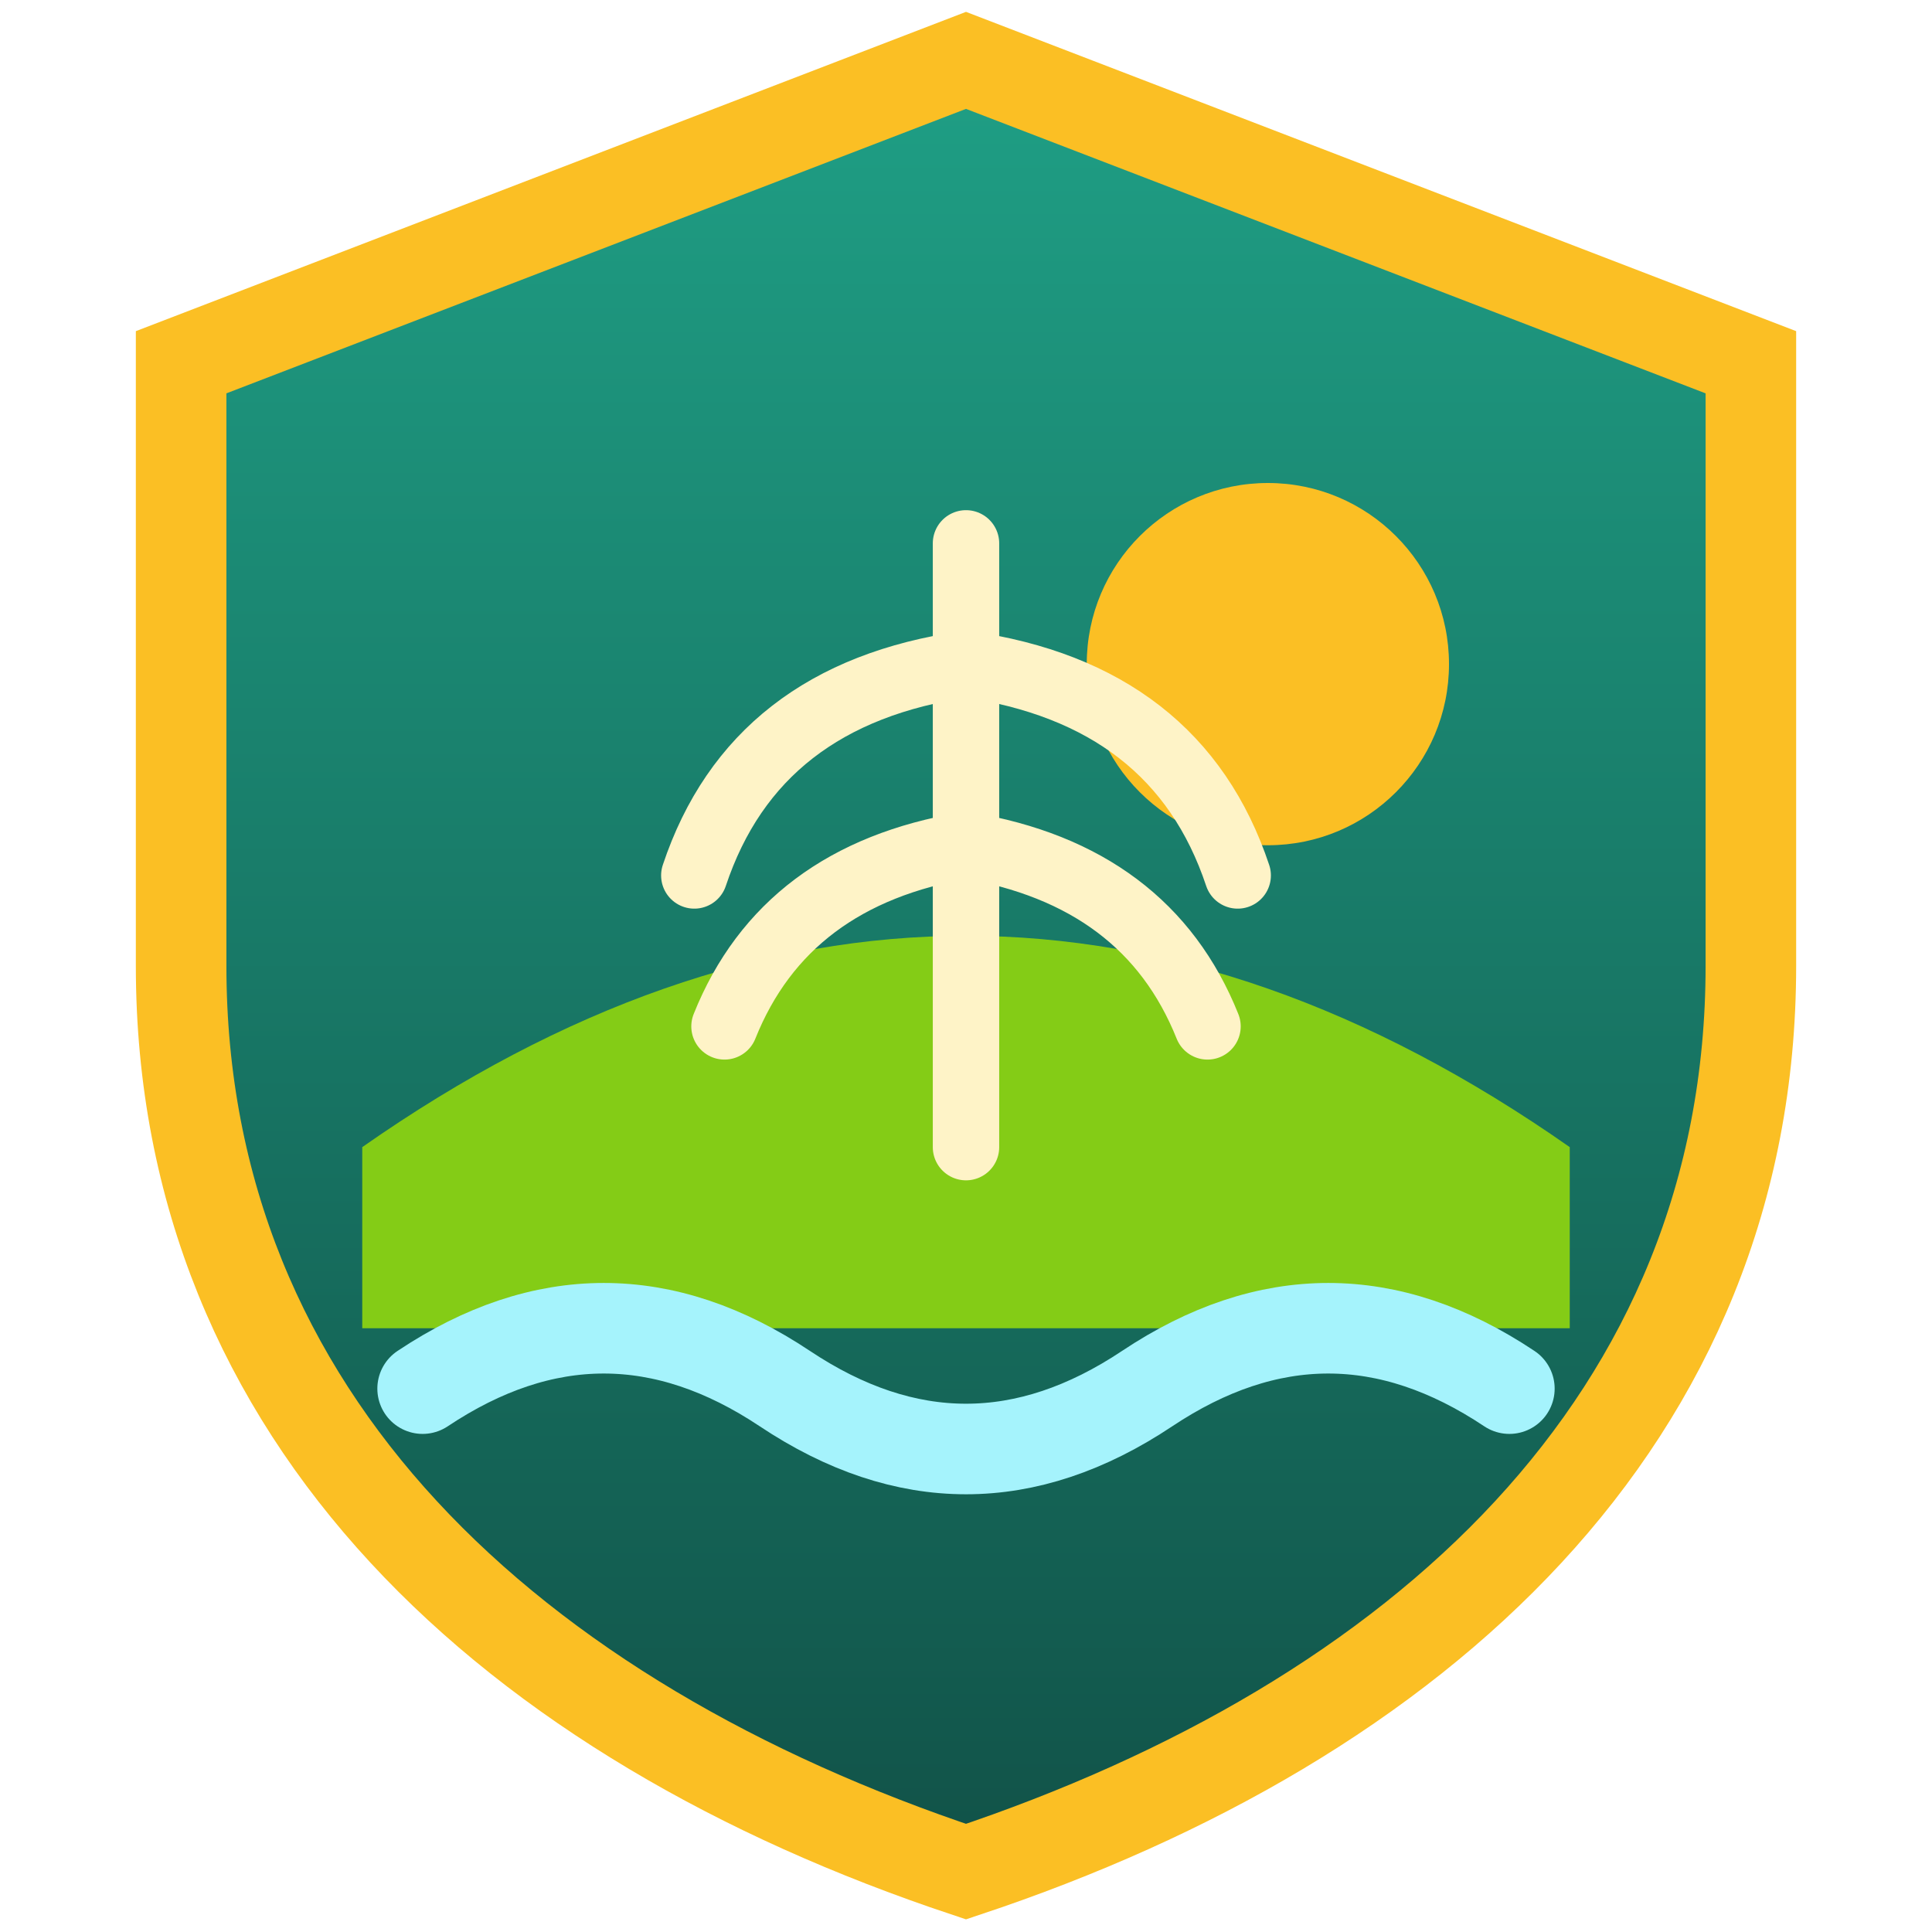
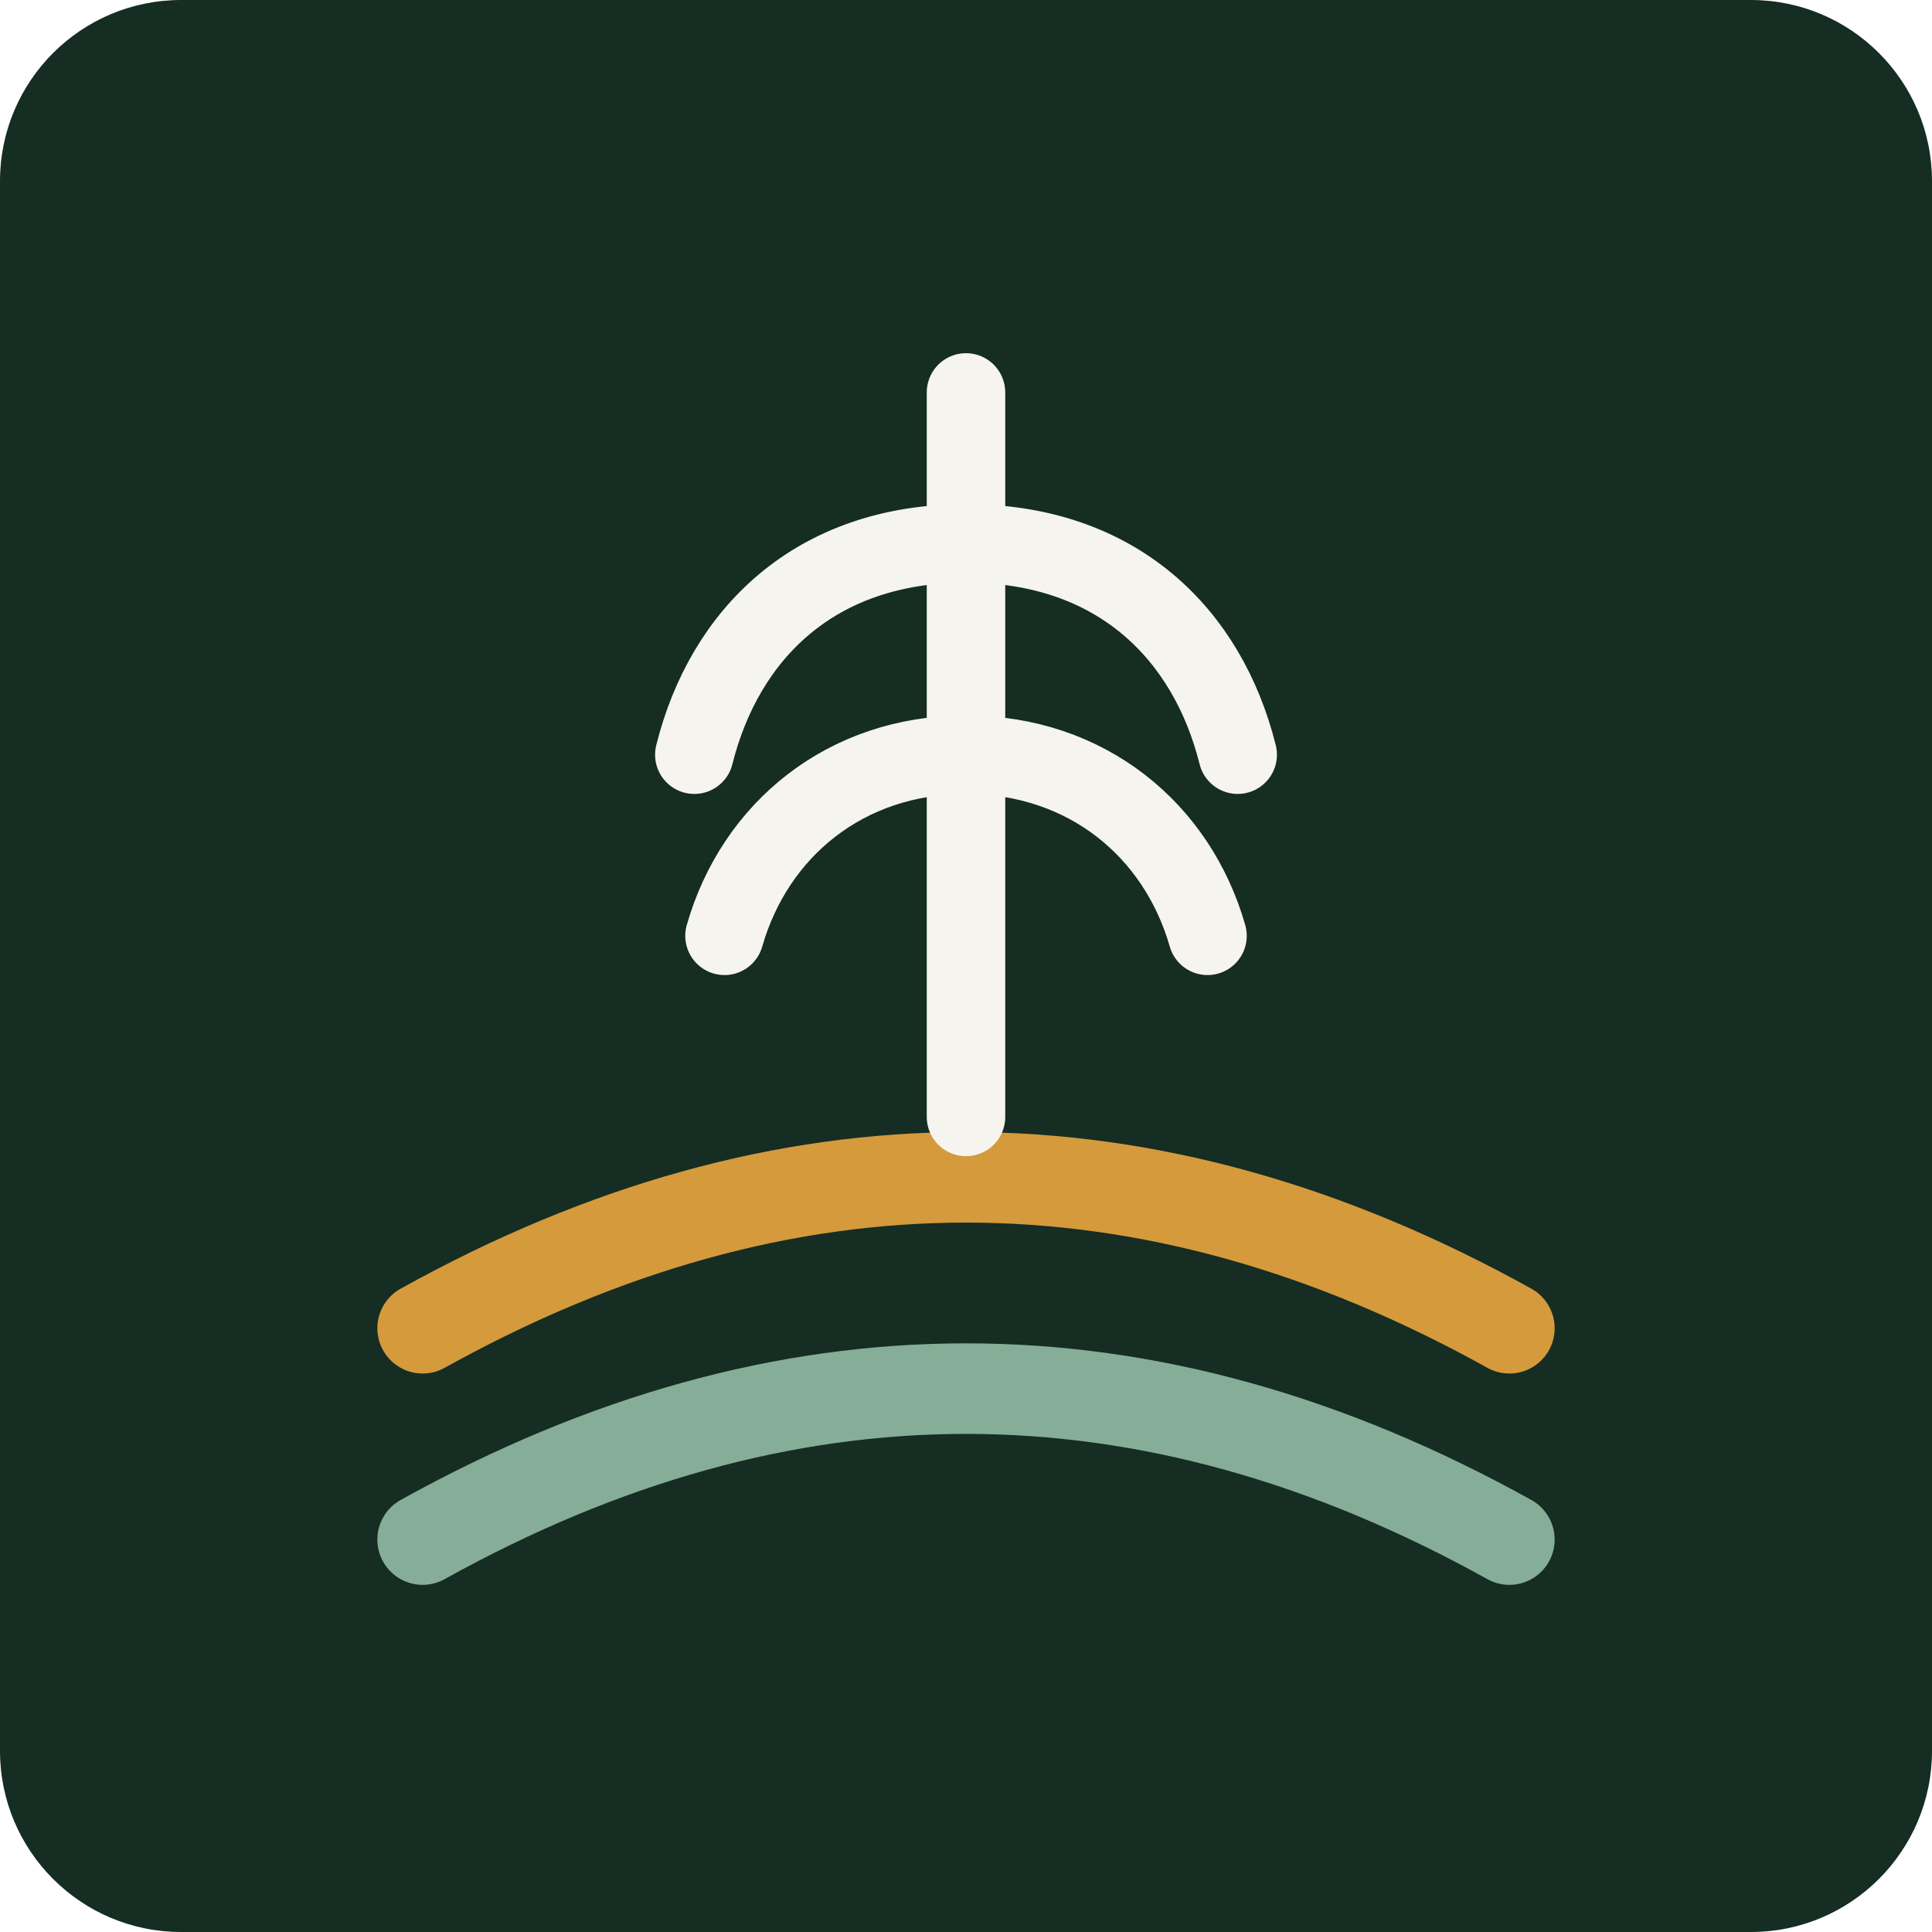
<svg xmlns="http://www.w3.org/2000/svg" viewBox="0 0 64 64">
-   <defs>
-     <linearGradient id="g" x1="0" y1="0" x2="0" y2="1">
-       <stop offset="0" stop-color="#1f9f85" />
-       <stop offset="1" stop-color="#115248" />
-     </linearGradient>
-   </defs>
-   <path d="M32 2 58 12v20c0 15-11 25-26 30C17 57 6 47 6 32V12z" fill="url(#g)" stroke="#fbbf24" stroke-width="3" />
-   <circle cx="42" cy="22" r="6" fill="#fbbf24" />
-   <path d="M12 38 Q32 24 52 38 V44 H12z" fill="#84cc16" />
-   <path d="M14 46 q6-4 12 0 t12 0 t12 0" stroke="#a5f3fc" stroke-width="3" fill="none" stroke-linecap="round" />
-   <path d="M32 18 v20 M32 22 q-7 1-9 7 M32 22 q7 1 9 7 M32 28 q-6 1-8 6 M32 28 q6 1 8 6" stroke="#fef3c7" stroke-width="2.2" fill="none" stroke-linecap="round" />
+   <rect width="64" height="64" rx="6" fill="#152d23" />
+   <path d="M14 44 Q32 34 50 44" stroke="#d49a3c" stroke-width="3" fill="none" stroke-linecap="round" />
+   <path d="M14 51 Q32 41 50 51" stroke="#86ad97" stroke-width="3" fill="none" stroke-linecap="round" />
+   <path d="M32 13v24M32 18c-5 0-8 3-9 7M32 18c5 0 8 3 9 7M32 25c-4 0-7 2.5-8 6M32 25c4 0 7 2.5 8 6" stroke="#f6f4ee" stroke-width="2.6" fill="none" stroke-linecap="round" />
</svg>
